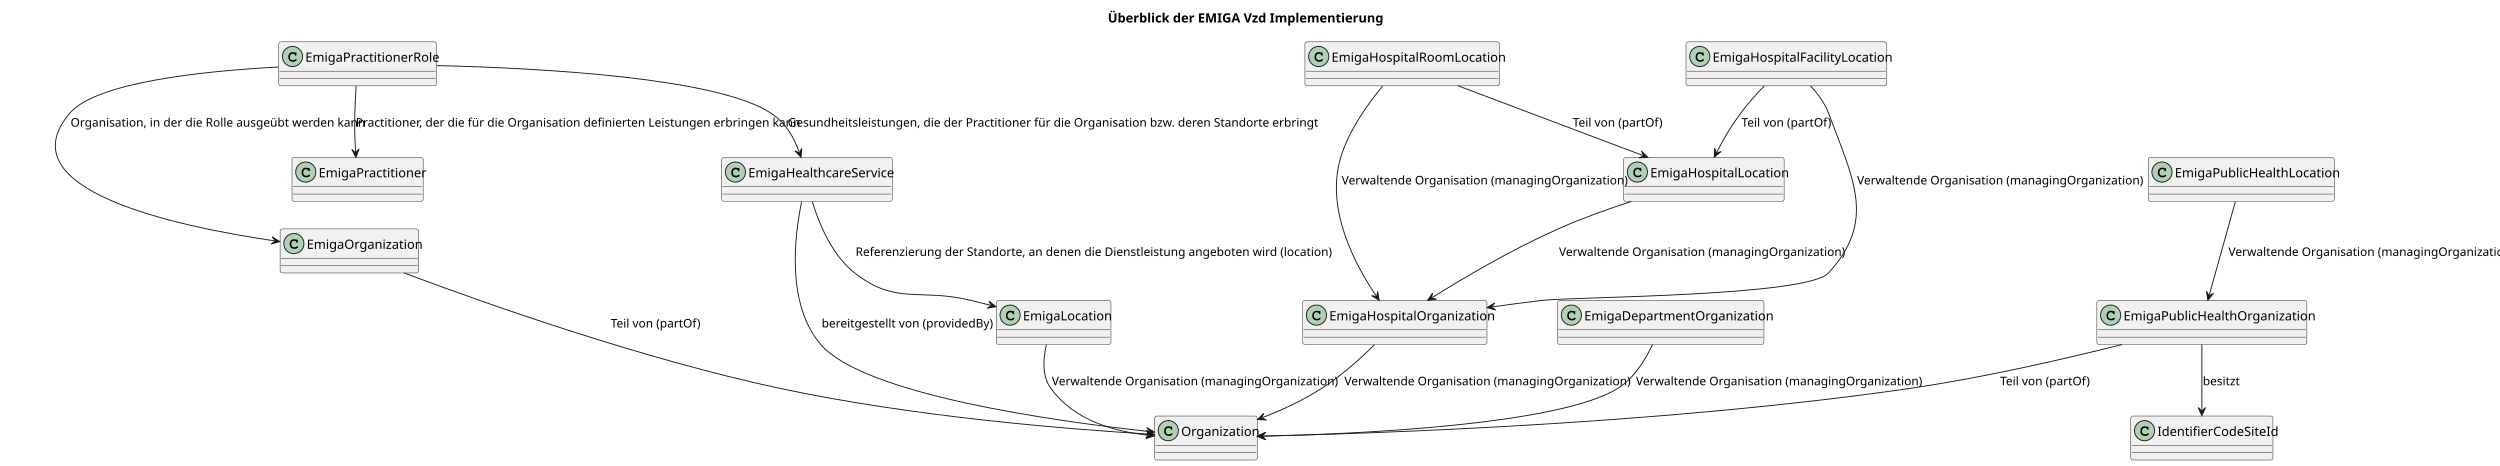
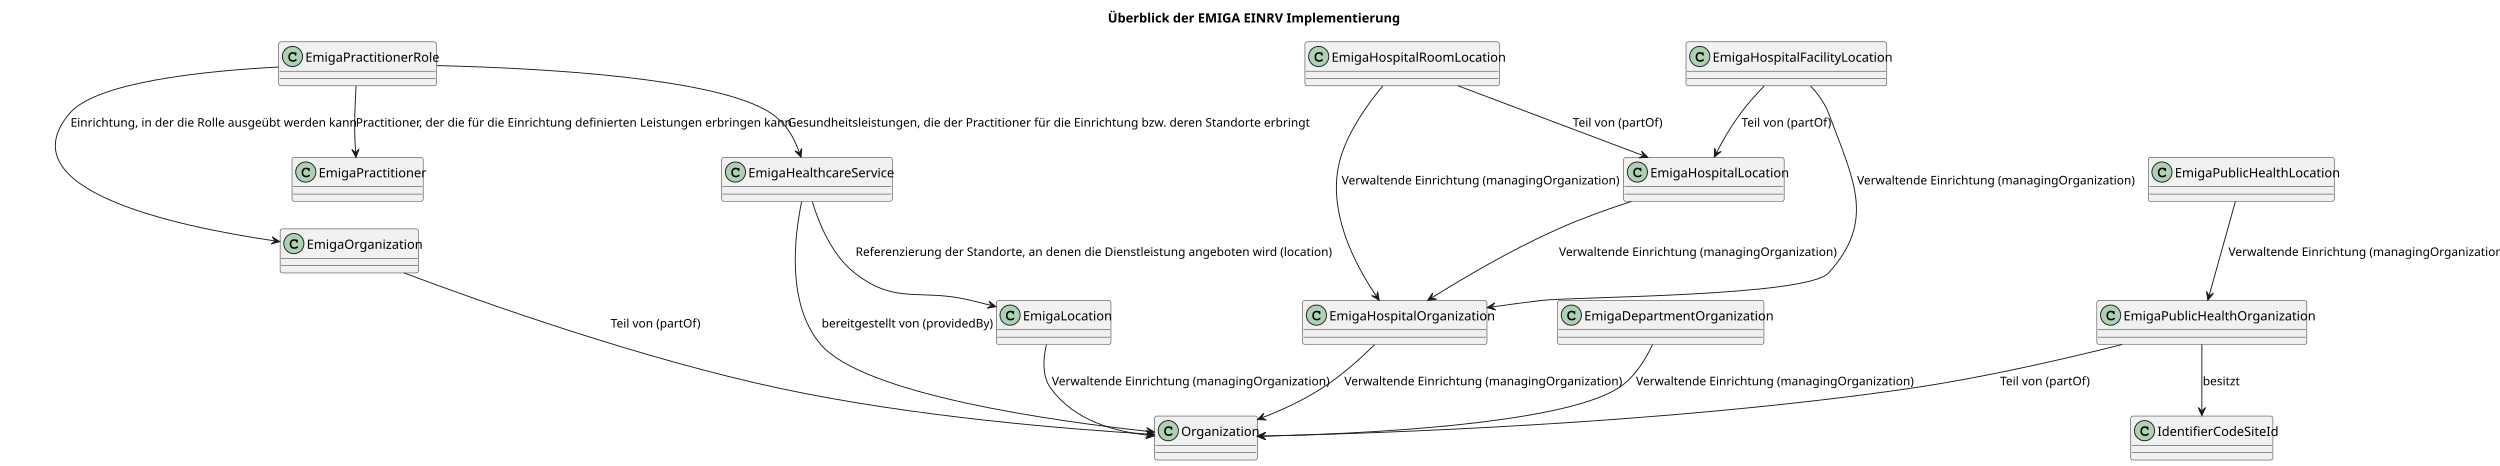
<svg xmlns="http://www.w3.org/2000/svg" contentStyleType="text/css" height="508px" preserveAspectRatio="none" style="width:2726px;height:508px;background:#FFFFFF;" version="1.1" viewBox="0 0 2726 508" width="2726px" zoomAndPan="magnify">
  <defs />
  <g>
-     <text fill="#000000" font-family="sans-serif" font-size="14" font-weight="bold" lengthAdjust="spacing" textLength="297" x="1207.955" y="24.533">Überblick der EMIGA Vzd Implementierung</text>
+     <text fill="#000000" font-family="sans-serif" font-size="14" font-weight="bold" lengthAdjust="spacing" textLength="297" x="1207.955" y="24.533">Überblick der EMIGA EINRV Implementierung</text>
    <g id="elem_EmigaDepartmentOrganization">
      <rect codeLine="3" fill="#F1F1F1" height="48" id="EmigaDepartmentOrganization" rx="2.5" ry="2.5" style="stroke:#181818;stroke-width:0.5;" width="225" x="1698.41" y="327.609" />
      <ellipse cx="1713.41" cy="343.609" fill="#ADD1B2" rx="11" ry="11" style="stroke:#181818;stroke-width:1.0;" />
      <path d="M1716.176,339.484 Q1716.332,339.266 1716.519,339.156 Q1716.707,339.047 1716.926,339.047 Q1717.301,339.047 1717.535,339.312 Q1717.769,339.562 1717.769,340.172 L1717.769,341.625 Q1717.769,342.234 1717.535,342.5 Q1717.301,342.766 1716.926,342.766 Q1716.582,342.766 1716.379,342.562 Q1716.176,342.375 1716.066,341.859 Q1716.019,341.5 1715.832,341.312 Q1715.504,340.938 1714.894,340.719 Q1714.285,340.5 1713.66,340.5 Q1712.894,340.5 1712.254,340.828 Q1711.629,341.156 1711.129,341.906 Q1710.644,342.656 1710.644,343.688 L1710.644,344.781 Q1710.644,346.016 1711.535,346.844 Q1712.426,347.656 1714.019,347.656 Q1714.957,347.656 1715.613,347.406 Q1716.004,347.25 1716.426,346.812 Q1716.691,346.547 1716.832,346.469 Q1716.988,346.391 1717.191,346.391 Q1717.519,346.391 1717.769,346.656 Q1718.035,346.906 1718.035,347.25 Q1718.035,347.594 1717.691,348 Q1717.191,348.578 1716.394,348.906 Q1715.316,349.359 1714.019,349.359 Q1712.504,349.359 1711.301,348.734 Q1710.316,348.234 1709.629,347.172 Q1708.941,346.094 1708.941,344.812 L1708.941,343.656 Q1708.941,342.328 1709.551,341.188 Q1710.176,340.031 1711.269,339.422 Q1712.363,338.797 1713.598,338.797 Q1714.332,338.797 1714.973,338.969 Q1715.629,339.125 1716.176,339.484 Z " fill="#000000" />
      <text fill="#000000" font-family="sans-serif" font-size="14" lengthAdjust="spacing" textLength="193" x="1727.41" y="349.338">EmigaDepartmentOrganization</text>
      <line style="stroke:#181818;stroke-width:0.5;" x1="1699.41" x2="1922.41" y1="359.609" y2="359.609" />
      <line style="stroke:#181818;stroke-width:0.5;" x1="1699.41" x2="1922.41" y1="367.609" y2="367.609" />
    </g>
    <g id="elem_EmigaHealthcareService">
      <rect codeLine="4" fill="#F1F1F1" height="48" id="EmigaHealthcareService" rx="2.5" ry="2.5" style="stroke:#181818;stroke-width:0.5;" width="186" x="786.91" y="171.609" />
      <ellipse cx="801.91" cy="187.609" fill="#ADD1B2" rx="11" ry="11" style="stroke:#181818;stroke-width:1.0;" />
      <path d="M804.676,183.484 Q804.832,183.266 805.019,183.156 Q805.207,183.047 805.426,183.047 Q805.801,183.047 806.035,183.312 Q806.269,183.562 806.269,184.172 L806.269,185.625 Q806.269,186.234 806.035,186.5 Q805.801,186.766 805.426,186.766 Q805.082,186.766 804.879,186.562 Q804.676,186.375 804.566,185.859 Q804.519,185.5 804.332,185.312 Q804.004,184.938 803.394,184.719 Q802.785,184.5 802.16,184.5 Q801.394,184.5 800.754,184.828 Q800.129,185.156 799.629,185.906 Q799.144,186.656 799.144,187.688 L799.144,188.781 Q799.144,190.016 800.035,190.844 Q800.926,191.656 802.519,191.656 Q803.457,191.656 804.113,191.406 Q804.504,191.25 804.926,190.812 Q805.191,190.547 805.332,190.469 Q805.488,190.391 805.691,190.391 Q806.019,190.391 806.269,190.656 Q806.535,190.906 806.535,191.25 Q806.535,191.594 806.191,192 Q805.691,192.578 804.894,192.906 Q803.816,193.359 802.519,193.359 Q801.004,193.359 799.801,192.734 Q798.816,192.234 798.129,191.172 Q797.441,190.094 797.441,188.812 L797.441,187.656 Q797.441,186.328 798.051,185.188 Q798.676,184.031 799.769,183.422 Q800.863,182.797 802.097,182.797 Q802.832,182.797 803.472,182.969 Q804.129,183.125 804.676,183.484 Z " fill="#000000" />
      <text fill="#000000" font-family="sans-serif" font-size="14" lengthAdjust="spacing" textLength="154" x="815.91" y="193.338">EmigaHealthcareService</text>
      <line style="stroke:#181818;stroke-width:0.5;" x1="787.91" x2="971.91" y1="203.609" y2="203.609" />
      <line style="stroke:#181818;stroke-width:0.5;" x1="787.91" x2="971.91" y1="211.609" y2="211.609" />
    </g>
    <g id="elem_EmigaHospitalFacilityLocation">
      <rect codeLine="5" fill="#F1F1F1" height="48" id="EmigaHospitalFacilityLocation" rx="2.5" ry="2.5" style="stroke:#181818;stroke-width:0.5;" width="219" x="1838.41" y="45.609" />
      <ellipse cx="1853.41" cy="61.609" fill="#ADD1B2" rx="11" ry="11" style="stroke:#181818;stroke-width:1.0;" />
      <path d="M1856.176,57.484 Q1856.332,57.266 1856.519,57.156 Q1856.707,57.047 1856.926,57.047 Q1857.301,57.047 1857.535,57.312 Q1857.769,57.562 1857.769,58.172 L1857.769,59.625 Q1857.769,60.234 1857.535,60.5 Q1857.301,60.766 1856.926,60.766 Q1856.582,60.766 1856.379,60.562 Q1856.176,60.375 1856.066,59.859 Q1856.019,59.5 1855.832,59.312 Q1855.504,58.938 1854.894,58.719 Q1854.285,58.5 1853.66,58.5 Q1852.894,58.5 1852.254,58.828 Q1851.629,59.156 1851.129,59.906 Q1850.644,60.656 1850.644,61.688 L1850.644,62.781 Q1850.644,64.016 1851.535,64.844 Q1852.426,65.656 1854.019,65.656 Q1854.957,65.656 1855.613,65.406 Q1856.004,65.25 1856.426,64.812 Q1856.691,64.547 1856.832,64.469 Q1856.988,64.391 1857.191,64.391 Q1857.519,64.391 1857.769,64.656 Q1858.035,64.906 1858.035,65.25 Q1858.035,65.594 1857.691,66 Q1857.191,66.578 1856.394,66.906 Q1855.316,67.359 1854.019,67.359 Q1852.504,67.359 1851.301,66.734 Q1850.316,66.234 1849.629,65.172 Q1848.941,64.094 1848.941,62.812 L1848.941,61.656 Q1848.941,60.328 1849.551,59.188 Q1850.176,58.031 1851.269,57.422 Q1852.363,56.797 1853.598,56.797 Q1854.332,56.797 1854.973,56.969 Q1855.629,57.125 1856.176,57.484 Z " fill="#000000" />
      <text fill="#000000" font-family="sans-serif" font-size="14" lengthAdjust="spacing" textLength="187" x="1867.41" y="67.338">EmigaHospitalFacilityLocation</text>
      <line style="stroke:#181818;stroke-width:0.5;" x1="1839.41" x2="2056.41" y1="77.609" y2="77.609" />
      <line style="stroke:#181818;stroke-width:0.5;" x1="1839.41" x2="2056.41" y1="85.609" y2="85.609" />
    </g>
    <g id="elem_EmigaHospitalLocation">
      <rect codeLine="6" fill="#F1F1F1" height="48" id="EmigaHospitalLocation" rx="2.5" ry="2.5" style="stroke:#181818;stroke-width:0.5;" width="175" x="1770.41" y="171.609" />
      <ellipse cx="1785.41" cy="187.609" fill="#ADD1B2" rx="11" ry="11" style="stroke:#181818;stroke-width:1.0;" />
      <path d="M1788.176,183.484 Q1788.332,183.266 1788.519,183.156 Q1788.707,183.047 1788.926,183.047 Q1789.301,183.047 1789.535,183.312 Q1789.769,183.562 1789.769,184.172 L1789.769,185.625 Q1789.769,186.234 1789.535,186.5 Q1789.301,186.766 1788.926,186.766 Q1788.582,186.766 1788.379,186.562 Q1788.176,186.375 1788.066,185.859 Q1788.019,185.5 1787.832,185.312 Q1787.504,184.938 1786.894,184.719 Q1786.285,184.5 1785.66,184.5 Q1784.894,184.5 1784.254,184.828 Q1783.629,185.156 1783.129,185.906 Q1782.644,186.656 1782.644,187.688 L1782.644,188.781 Q1782.644,190.016 1783.535,190.844 Q1784.426,191.656 1786.019,191.656 Q1786.957,191.656 1787.613,191.406 Q1788.004,191.25 1788.426,190.812 Q1788.691,190.547 1788.832,190.469 Q1788.988,190.391 1789.191,190.391 Q1789.519,190.391 1789.769,190.656 Q1790.035,190.906 1790.035,191.25 Q1790.035,191.594 1789.691,192 Q1789.191,192.578 1788.394,192.906 Q1787.316,193.359 1786.019,193.359 Q1784.504,193.359 1783.301,192.734 Q1782.316,192.234 1781.629,191.172 Q1780.941,190.094 1780.941,188.812 L1780.941,187.656 Q1780.941,186.328 1781.551,185.188 Q1782.176,184.031 1783.269,183.422 Q1784.363,182.797 1785.598,182.797 Q1786.332,182.797 1786.973,182.969 Q1787.629,183.125 1788.176,183.484 Z " fill="#000000" />
      <text fill="#000000" font-family="sans-serif" font-size="14" lengthAdjust="spacing" textLength="143" x="1799.41" y="193.338">EmigaHospitalLocation</text>
      <line style="stroke:#181818;stroke-width:0.5;" x1="1771.41" x2="1944.41" y1="203.609" y2="203.609" />
      <line style="stroke:#181818;stroke-width:0.5;" x1="1771.41" x2="1944.41" y1="211.609" y2="211.609" />
    </g>
    <g id="elem_EmigaHospitalOrganization">
      <rect codeLine="7" fill="#F1F1F1" height="48" id="EmigaHospitalOrganization" rx="2.5" ry="2.5" style="stroke:#181818;stroke-width:0.5;" width="201" x="1420.41" y="327.609" />
      <ellipse cx="1435.41" cy="343.609" fill="#ADD1B2" rx="11" ry="11" style="stroke:#181818;stroke-width:1.0;" />
      <path d="M1438.176,339.484 Q1438.332,339.266 1438.519,339.156 Q1438.707,339.047 1438.926,339.047 Q1439.301,339.047 1439.535,339.312 Q1439.769,339.562 1439.769,340.172 L1439.769,341.625 Q1439.769,342.234 1439.535,342.5 Q1439.301,342.766 1438.926,342.766 Q1438.582,342.766 1438.379,342.562 Q1438.176,342.375 1438.066,341.859 Q1438.019,341.5 1437.832,341.312 Q1437.504,340.938 1436.894,340.719 Q1436.285,340.5 1435.66,340.5 Q1434.894,340.5 1434.254,340.828 Q1433.629,341.156 1433.129,341.906 Q1432.644,342.656 1432.644,343.688 L1432.644,344.781 Q1432.644,346.016 1433.535,346.844 Q1434.426,347.656 1436.019,347.656 Q1436.957,347.656 1437.613,347.406 Q1438.004,347.25 1438.426,346.812 Q1438.691,346.547 1438.832,346.469 Q1438.988,346.391 1439.191,346.391 Q1439.519,346.391 1439.769,346.656 Q1440.035,346.906 1440.035,347.25 Q1440.035,347.594 1439.691,348 Q1439.191,348.578 1438.394,348.906 Q1437.316,349.359 1436.019,349.359 Q1434.504,349.359 1433.301,348.734 Q1432.316,348.234 1431.629,347.172 Q1430.941,346.094 1430.941,344.812 L1430.941,343.656 Q1430.941,342.328 1431.551,341.188 Q1432.176,340.031 1433.269,339.422 Q1434.363,338.797 1435.598,338.797 Q1436.332,338.797 1436.973,338.969 Q1437.629,339.125 1438.176,339.484 Z " fill="#000000" />
      <text fill="#000000" font-family="sans-serif" font-size="14" lengthAdjust="spacing" textLength="169" x="1449.41" y="349.338">EmigaHospitalOrganization</text>
      <line style="stroke:#181818;stroke-width:0.5;" x1="1421.41" x2="1620.41" y1="359.609" y2="359.609" />
      <line style="stroke:#181818;stroke-width:0.5;" x1="1421.41" x2="1620.41" y1="367.609" y2="367.609" />
    </g>
    <g id="elem_EmigaHospitalRoomLocation">
      <rect codeLine="8" fill="#F1F1F1" height="48" id="EmigaHospitalRoomLocation" rx="2.5" ry="2.5" style="stroke:#181818;stroke-width:0.5;" width="212" x="1422.91" y="45.609" />
      <ellipse cx="1437.91" cy="61.609" fill="#ADD1B2" rx="11" ry="11" style="stroke:#181818;stroke-width:1.0;" />
      <path d="M1440.676,57.484 Q1440.832,57.266 1441.019,57.156 Q1441.207,57.047 1441.426,57.047 Q1441.801,57.047 1442.035,57.312 Q1442.269,57.562 1442.269,58.172 L1442.269,59.625 Q1442.269,60.234 1442.035,60.5 Q1441.801,60.766 1441.426,60.766 Q1441.082,60.766 1440.879,60.562 Q1440.676,60.375 1440.566,59.859 Q1440.519,59.5 1440.332,59.312 Q1440.004,58.938 1439.394,58.719 Q1438.785,58.5 1438.16,58.5 Q1437.394,58.5 1436.754,58.828 Q1436.129,59.156 1435.629,59.906 Q1435.144,60.656 1435.144,61.688 L1435.144,62.781 Q1435.144,64.016 1436.035,64.844 Q1436.926,65.656 1438.519,65.656 Q1439.457,65.656 1440.113,65.406 Q1440.504,65.25 1440.926,64.812 Q1441.191,64.547 1441.332,64.469 Q1441.488,64.391 1441.691,64.391 Q1442.019,64.391 1442.269,64.656 Q1442.535,64.906 1442.535,65.25 Q1442.535,65.594 1442.191,66 Q1441.691,66.578 1440.894,66.906 Q1439.816,67.359 1438.519,67.359 Q1437.004,67.359 1435.801,66.734 Q1434.816,66.234 1434.129,65.172 Q1433.441,64.094 1433.441,62.812 L1433.441,61.656 Q1433.441,60.328 1434.051,59.188 Q1434.676,58.031 1435.769,57.422 Q1436.863,56.797 1438.098,56.797 Q1438.832,56.797 1439.473,56.969 Q1440.129,57.125 1440.676,57.484 Z " fill="#000000" />
      <text fill="#000000" font-family="sans-serif" font-size="14" lengthAdjust="spacing" textLength="180" x="1451.91" y="67.338">EmigaHospitalRoomLocation</text>
      <line style="stroke:#181818;stroke-width:0.5;" x1="1423.91" x2="1633.91" y1="77.609" y2="77.609" />
      <line style="stroke:#181818;stroke-width:0.5;" x1="1423.91" x2="1633.91" y1="85.609" y2="85.609" />
    </g>
    <g id="elem_EmigaLocation">
      <rect codeLine="9" fill="#F1F1F1" height="48" id="EmigaLocation" rx="2.5" ry="2.5" style="stroke:#181818;stroke-width:0.5;" width="125" x="1086.41" y="327.609" />
      <ellipse cx="1101.41" cy="343.609" fill="#ADD1B2" rx="11" ry="11" style="stroke:#181818;stroke-width:1.0;" />
      <path d="M1104.176,339.484 Q1104.332,339.266 1104.519,339.156 Q1104.707,339.047 1104.926,339.047 Q1105.301,339.047 1105.535,339.312 Q1105.769,339.562 1105.769,340.172 L1105.769,341.625 Q1105.769,342.234 1105.535,342.5 Q1105.301,342.766 1104.926,342.766 Q1104.582,342.766 1104.379,342.562 Q1104.176,342.375 1104.066,341.859 Q1104.019,341.5 1103.832,341.312 Q1103.504,340.938 1102.894,340.719 Q1102.285,340.5 1101.66,340.5 Q1100.894,340.5 1100.254,340.828 Q1099.629,341.156 1099.129,341.906 Q1098.644,342.656 1098.644,343.688 L1098.644,344.781 Q1098.644,346.016 1099.535,346.844 Q1100.426,347.656 1102.019,347.656 Q1102.957,347.656 1103.613,347.406 Q1104.004,347.25 1104.426,346.812 Q1104.691,346.547 1104.832,346.469 Q1104.988,346.391 1105.191,346.391 Q1105.519,346.391 1105.769,346.656 Q1106.035,346.906 1106.035,347.25 Q1106.035,347.594 1105.691,348 Q1105.191,348.578 1104.394,348.906 Q1103.316,349.359 1102.019,349.359 Q1100.504,349.359 1099.301,348.734 Q1098.316,348.234 1097.629,347.172 Q1096.941,346.094 1096.941,344.812 L1096.941,343.656 Q1096.941,342.328 1097.551,341.188 Q1098.176,340.031 1099.269,339.422 Q1100.363,338.797 1101.598,338.797 Q1102.332,338.797 1102.973,338.969 Q1103.629,339.125 1104.176,339.484 Z " fill="#000000" />
      <text fill="#000000" font-family="sans-serif" font-size="14" lengthAdjust="spacing" textLength="93" x="1115.41" y="349.338">EmigaLocation</text>
      <line style="stroke:#181818;stroke-width:0.5;" x1="1087.41" x2="1210.41" y1="359.609" y2="359.609" />
      <line style="stroke:#181818;stroke-width:0.5;" x1="1087.41" x2="1210.41" y1="367.609" y2="367.609" />
    </g>
    <g id="elem_EmigaOrganization">
      <rect codeLine="10" fill="#F1F1F1" height="48" id="EmigaOrganization" rx="2.5" ry="2.5" style="stroke:#181818;stroke-width:0.5;" width="151" x="305.41" y="249.609" />
      <ellipse cx="320.41" cy="265.609" fill="#ADD1B2" rx="11" ry="11" style="stroke:#181818;stroke-width:1.0;" />
      <path d="M323.176,261.484 Q323.332,261.266 323.519,261.156 Q323.707,261.047 323.926,261.047 Q324.301,261.047 324.535,261.312 Q324.769,261.562 324.769,262.172 L324.769,263.625 Q324.769,264.234 324.535,264.5 Q324.301,264.766 323.926,264.766 Q323.582,264.766 323.379,264.562 Q323.176,264.375 323.066,263.859 Q323.019,263.5 322.832,263.312 Q322.504,262.938 321.894,262.719 Q321.285,262.5 320.66,262.5 Q319.894,262.5 319.254,262.828 Q318.629,263.156 318.129,263.906 Q317.644,264.656 317.644,265.688 L317.644,266.781 Q317.644,268.016 318.535,268.844 Q319.426,269.656 321.019,269.656 Q321.957,269.656 322.613,269.406 Q323.004,269.25 323.426,268.812 Q323.691,268.547 323.832,268.469 Q323.988,268.391 324.191,268.391 Q324.519,268.391 324.769,268.656 Q325.035,268.906 325.035,269.25 Q325.035,269.594 324.691,270 Q324.191,270.578 323.394,270.906 Q322.316,271.359 321.019,271.359 Q319.504,271.359 318.301,270.734 Q317.316,270.234 316.629,269.172 Q315.941,268.094 315.941,266.812 L315.941,265.656 Q315.941,264.328 316.551,263.188 Q317.176,262.031 318.269,261.422 Q319.363,260.797 320.598,260.797 Q321.332,260.797 321.973,260.969 Q322.629,261.125 323.176,261.484 Z " fill="#000000" />
      <text fill="#000000" font-family="sans-serif" font-size="14" lengthAdjust="spacing" textLength="119" x="334.41" y="271.338">EmigaOrganization</text>
      <line style="stroke:#181818;stroke-width:0.5;" x1="306.41" x2="455.41" y1="281.609" y2="281.609" />
      <line style="stroke:#181818;stroke-width:0.5;" x1="306.41" x2="455.41" y1="289.609" y2="289.609" />
    </g>
    <g id="elem_EmigaPractitioner">
      <rect codeLine="11" fill="#F1F1F1" height="48" id="EmigaPractitioner" rx="2.5" ry="2.5" style="stroke:#181818;stroke-width:0.5;" width="143" x="318.41" y="171.609" />
      <ellipse cx="333.41" cy="187.609" fill="#ADD1B2" rx="11" ry="11" style="stroke:#181818;stroke-width:1.0;" />
      <path d="M336.176,183.484 Q336.332,183.266 336.519,183.156 Q336.707,183.047 336.926,183.047 Q337.301,183.047 337.535,183.312 Q337.769,183.562 337.769,184.172 L337.769,185.625 Q337.769,186.234 337.535,186.5 Q337.301,186.766 336.926,186.766 Q336.582,186.766 336.379,186.562 Q336.176,186.375 336.066,185.859 Q336.019,185.5 335.832,185.312 Q335.504,184.938 334.894,184.719 Q334.285,184.5 333.66,184.5 Q332.894,184.5 332.254,184.828 Q331.629,185.156 331.129,185.906 Q330.644,186.656 330.644,187.688 L330.644,188.781 Q330.644,190.016 331.535,190.844 Q332.426,191.656 334.019,191.656 Q334.957,191.656 335.613,191.406 Q336.004,191.25 336.426,190.812 Q336.691,190.547 336.832,190.469 Q336.988,190.391 337.191,190.391 Q337.519,190.391 337.769,190.656 Q338.035,190.906 338.035,191.25 Q338.035,191.594 337.691,192 Q337.191,192.578 336.394,192.906 Q335.316,193.359 334.019,193.359 Q332.504,193.359 331.301,192.734 Q330.316,192.234 329.629,191.172 Q328.941,190.094 328.941,188.812 L328.941,187.656 Q328.941,186.328 329.551,185.188 Q330.176,184.031 331.269,183.422 Q332.363,182.797 333.598,182.797 Q334.332,182.797 334.973,182.969 Q335.629,183.125 336.176,183.484 Z " fill="#000000" />
      <text fill="#000000" font-family="sans-serif" font-size="14" lengthAdjust="spacing" textLength="111" x="347.41" y="193.338">EmigaPractitioner</text>
      <line style="stroke:#181818;stroke-width:0.5;" x1="319.41" x2="460.41" y1="203.609" y2="203.609" />
      <line style="stroke:#181818;stroke-width:0.5;" x1="319.41" x2="460.41" y1="211.609" y2="211.609" />
    </g>
    <g id="elem_EmigaPractitionerRole">
      <rect codeLine="12" fill="#F1F1F1" height="48" id="EmigaPractitionerRole" rx="2.5" ry="2.5" style="stroke:#181818;stroke-width:0.5;" width="172" x="303.91" y="45.609" />
      <ellipse cx="318.91" cy="61.609" fill="#ADD1B2" rx="11" ry="11" style="stroke:#181818;stroke-width:1.0;" />
      <path d="M321.676,57.484 Q321.832,57.266 322.019,57.156 Q322.207,57.047 322.426,57.047 Q322.801,57.047 323.035,57.312 Q323.269,57.562 323.269,58.172 L323.269,59.625 Q323.269,60.234 323.035,60.5 Q322.801,60.766 322.426,60.766 Q322.082,60.766 321.879,60.562 Q321.676,60.375 321.566,59.859 Q321.519,59.5 321.332,59.312 Q321.004,58.938 320.394,58.719 Q319.785,58.5 319.16,58.5 Q318.394,58.5 317.754,58.828 Q317.129,59.156 316.629,59.906 Q316.144,60.656 316.144,61.688 L316.144,62.781 Q316.144,64.016 317.035,64.844 Q317.926,65.656 319.519,65.656 Q320.457,65.656 321.113,65.406 Q321.504,65.25 321.926,64.812 Q322.191,64.547 322.332,64.469 Q322.488,64.391 322.691,64.391 Q323.019,64.391 323.269,64.656 Q323.535,64.906 323.535,65.25 Q323.535,65.594 323.191,66 Q322.691,66.578 321.894,66.906 Q320.816,67.359 319.519,67.359 Q318.004,67.359 316.801,66.734 Q315.816,66.234 315.129,65.172 Q314.441,64.094 314.441,62.812 L314.441,61.656 Q314.441,60.328 315.051,59.188 Q315.676,58.031 316.769,57.422 Q317.863,56.797 319.098,56.797 Q319.832,56.797 320.473,56.969 Q321.129,57.125 321.676,57.484 Z " fill="#000000" />
      <text fill="#000000" font-family="sans-serif" font-size="14" lengthAdjust="spacing" textLength="140" x="332.91" y="67.338">EmigaPractitionerRole</text>
      <line style="stroke:#181818;stroke-width:0.5;" x1="304.91" x2="474.91" y1="77.609" y2="77.609" />
      <line style="stroke:#181818;stroke-width:0.5;" x1="304.91" x2="474.91" y1="85.609" y2="85.609" />
    </g>
    <g id="elem_EmigaPublicHealthLocation">
      <rect codeLine="13" fill="#F1F1F1" height="48" id="EmigaPublicHealthLocation" rx="2.5" ry="2.5" style="stroke:#181818;stroke-width:0.5;" width="203" x="2342.41" y="171.609" />
      <ellipse cx="2357.41" cy="187.609" fill="#ADD1B2" rx="11" ry="11" style="stroke:#181818;stroke-width:1.0;" />
      <path d="M2360.176,183.484 Q2360.332,183.266 2360.519,183.156 Q2360.707,183.047 2360.926,183.047 Q2361.301,183.047 2361.535,183.312 Q2361.769,183.562 2361.769,184.172 L2361.769,185.625 Q2361.769,186.234 2361.535,186.5 Q2361.301,186.766 2360.926,186.766 Q2360.582,186.766 2360.379,186.562 Q2360.176,186.375 2360.066,185.859 Q2360.019,185.5 2359.832,185.312 Q2359.504,184.938 2358.894,184.719 Q2358.285,184.5 2357.66,184.5 Q2356.894,184.5 2356.254,184.828 Q2355.629,185.156 2355.129,185.906 Q2354.644,186.656 2354.644,187.688 L2354.644,188.781 Q2354.644,190.016 2355.535,190.844 Q2356.426,191.656 2358.019,191.656 Q2358.957,191.656 2359.613,191.406 Q2360.004,191.25 2360.426,190.812 Q2360.691,190.547 2360.832,190.469 Q2360.988,190.391 2361.191,190.391 Q2361.519,190.391 2361.769,190.656 Q2362.035,190.906 2362.035,191.25 Q2362.035,191.594 2361.691,192 Q2361.191,192.578 2360.394,192.906 Q2359.316,193.359 2358.019,193.359 Q2356.504,193.359 2355.301,192.734 Q2354.316,192.234 2353.629,191.172 Q2352.941,190.094 2352.941,188.812 L2352.941,187.656 Q2352.941,186.328 2353.551,185.188 Q2354.176,184.031 2355.269,183.422 Q2356.363,182.797 2357.597,182.797 Q2358.332,182.797 2358.972,182.969 Q2359.629,183.125 2360.176,183.484 Z " fill="#000000" />
      <text fill="#000000" font-family="sans-serif" font-size="14" lengthAdjust="spacing" textLength="171" x="2371.41" y="193.338">EmigaPublicHealthLocation</text>
      <line style="stroke:#181818;stroke-width:0.5;" x1="2343.41" x2="2544.41" y1="203.609" y2="203.609" />
      <line style="stroke:#181818;stroke-width:0.5;" x1="2343.41" x2="2544.41" y1="211.609" y2="211.609" />
    </g>
    <g id="elem_EmigaPublicHealthOrganization">
      <rect codeLine="14" fill="#F1F1F1" height="48" id="EmigaPublicHealthOrganization" rx="2.5" ry="2.5" style="stroke:#181818;stroke-width:0.5;" width="229" x="2286.41" y="327.609" />
      <ellipse cx="2301.41" cy="343.609" fill="#ADD1B2" rx="11" ry="11" style="stroke:#181818;stroke-width:1.0;" />
      <path d="M2304.176,339.484 Q2304.332,339.266 2304.519,339.156 Q2304.707,339.047 2304.926,339.047 Q2305.301,339.047 2305.535,339.312 Q2305.769,339.562 2305.769,340.172 L2305.769,341.625 Q2305.769,342.234 2305.535,342.5 Q2305.301,342.766 2304.926,342.766 Q2304.582,342.766 2304.379,342.562 Q2304.176,342.375 2304.066,341.859 Q2304.019,341.5 2303.832,341.312 Q2303.504,340.938 2302.894,340.719 Q2302.285,340.5 2301.66,340.5 Q2300.894,340.5 2300.254,340.828 Q2299.629,341.156 2299.129,341.906 Q2298.644,342.656 2298.644,343.688 L2298.644,344.781 Q2298.644,346.016 2299.535,346.844 Q2300.426,347.656 2302.019,347.656 Q2302.957,347.656 2303.613,347.406 Q2304.004,347.25 2304.426,346.812 Q2304.691,346.547 2304.832,346.469 Q2304.988,346.391 2305.191,346.391 Q2305.519,346.391 2305.769,346.656 Q2306.035,346.906 2306.035,347.25 Q2306.035,347.594 2305.691,348 Q2305.191,348.578 2304.394,348.906 Q2303.316,349.359 2302.019,349.359 Q2300.504,349.359 2299.301,348.734 Q2298.316,348.234 2297.629,347.172 Q2296.941,346.094 2296.941,344.812 L2296.941,343.656 Q2296.941,342.328 2297.551,341.188 Q2298.176,340.031 2299.269,339.422 Q2300.363,338.797 2301.597,338.797 Q2302.332,338.797 2302.972,338.969 Q2303.629,339.125 2304.176,339.484 Z " fill="#000000" />
      <text fill="#000000" font-family="sans-serif" font-size="14" lengthAdjust="spacing" textLength="197" x="2315.41" y="349.338">EmigaPublicHealthOrganization</text>
      <line style="stroke:#181818;stroke-width:0.5;" x1="2287.41" x2="2514.41" y1="359.609" y2="359.609" />
      <line style="stroke:#181818;stroke-width:0.5;" x1="2287.41" x2="2514.41" y1="367.609" y2="367.609" />
    </g>
    <g id="elem_IdentifierCodeSiteId">
      <rect codeLine="15" fill="#F1F1F1" height="48" id="IdentifierCodeSiteId" rx="2.5" ry="2.5" style="stroke:#181818;stroke-width:0.5;" width="155" x="2323.41" y="453.609" />
      <ellipse cx="2338.41" cy="469.609" fill="#ADD1B2" rx="11" ry="11" style="stroke:#181818;stroke-width:1.0;" />
      <path d="M2341.176,465.484 Q2341.332,465.266 2341.519,465.156 Q2341.707,465.047 2341.926,465.047 Q2342.301,465.047 2342.535,465.312 Q2342.769,465.562 2342.769,466.172 L2342.769,467.625 Q2342.769,468.234 2342.535,468.5 Q2342.301,468.766 2341.926,468.766 Q2341.582,468.766 2341.379,468.562 Q2341.176,468.375 2341.066,467.859 Q2341.019,467.5 2340.832,467.312 Q2340.504,466.938 2339.894,466.719 Q2339.285,466.5 2338.66,466.5 Q2337.894,466.5 2337.254,466.828 Q2336.629,467.156 2336.129,467.906 Q2335.644,468.656 2335.644,469.688 L2335.644,470.781 Q2335.644,472.016 2336.535,472.844 Q2337.426,473.656 2339.019,473.656 Q2339.957,473.656 2340.613,473.406 Q2341.004,473.25 2341.426,472.812 Q2341.691,472.547 2341.832,472.469 Q2341.988,472.391 2342.191,472.391 Q2342.519,472.391 2342.769,472.656 Q2343.035,472.906 2343.035,473.25 Q2343.035,473.594 2342.691,474 Q2342.191,474.578 2341.394,474.906 Q2340.316,475.359 2339.019,475.359 Q2337.504,475.359 2336.301,474.734 Q2335.316,474.234 2334.629,473.172 Q2333.941,472.094 2333.941,470.812 L2333.941,469.656 Q2333.941,468.328 2334.551,467.188 Q2335.176,466.031 2336.269,465.422 Q2337.363,464.797 2338.597,464.797 Q2339.332,464.797 2339.972,464.969 Q2340.629,465.125 2341.176,465.484 Z " fill="#000000" />
      <text fill="#000000" font-family="sans-serif" font-size="14" lengthAdjust="spacing" textLength="123" x="2352.41" y="475.338">IdentifierCodeSiteId</text>
      <line style="stroke:#181818;stroke-width:0.5;" x1="2324.41" x2="2477.41" y1="485.609" y2="485.609" />
      <line style="stroke:#181818;stroke-width:0.5;" x1="2324.41" x2="2477.41" y1="493.609" y2="493.609" />
    </g>
    <g id="elem_Organization">
      <rect fill="#F1F1F1" height="48" id="Organization" rx="2.5" ry="2.5" style="stroke:#181818;stroke-width:0.5;" width="112" x="1258.91" y="453.609" />
      <ellipse cx="1273.91" cy="469.609" fill="#ADD1B2" rx="11" ry="11" style="stroke:#181818;stroke-width:1.0;" />
      <path d="M1276.676,465.484 Q1276.832,465.266 1277.019,465.156 Q1277.207,465.047 1277.426,465.047 Q1277.801,465.047 1278.035,465.312 Q1278.269,465.562 1278.269,466.172 L1278.269,467.625 Q1278.269,468.234 1278.035,468.5 Q1277.801,468.766 1277.426,468.766 Q1277.082,468.766 1276.879,468.562 Q1276.676,468.375 1276.566,467.859 Q1276.519,467.5 1276.332,467.312 Q1276.004,466.938 1275.394,466.719 Q1274.785,466.5 1274.16,466.5 Q1273.394,466.5 1272.754,466.828 Q1272.129,467.156 1271.629,467.906 Q1271.144,468.656 1271.144,469.688 L1271.144,470.781 Q1271.144,472.016 1272.035,472.844 Q1272.926,473.656 1274.519,473.656 Q1275.457,473.656 1276.113,473.406 Q1276.504,473.25 1276.926,472.812 Q1277.191,472.547 1277.332,472.469 Q1277.488,472.391 1277.691,472.391 Q1278.019,472.391 1278.269,472.656 Q1278.535,472.906 1278.535,473.25 Q1278.535,473.594 1278.191,474 Q1277.691,474.578 1276.894,474.906 Q1275.816,475.359 1274.519,475.359 Q1273.004,475.359 1271.801,474.734 Q1270.816,474.234 1270.129,473.172 Q1269.441,472.094 1269.441,470.812 L1269.441,469.656 Q1269.441,468.328 1270.051,467.188 Q1270.676,466.031 1271.769,465.422 Q1272.863,464.797 1274.098,464.797 Q1274.832,464.797 1275.473,464.969 Q1276.129,465.125 1276.676,465.484 Z " fill="#000000" />
      <text fill="#000000" font-family="sans-serif" font-size="14" lengthAdjust="spacing" textLength="80" x="1287.91" y="475.338">Organization</text>
      <line style="stroke:#181818;stroke-width:0.5;" x1="1259.91" x2="1369.91" y1="485.609" y2="485.609" />
      <line style="stroke:#181818;stroke-width:0.5;" x1="1259.91" x2="1369.91" y1="493.609" y2="493.609" />
    </g>
    <g id="link_EmigaPublicHealthOrganization_Organization">
      <path codeLine="17" d="M2313.89,375.689 C2250.13,391.689 2161.22,412.109 2081.91,423.609 C1817.72,461.919 1504.188,472.583 1377.028,475.473 " fill="none" id="EmigaPublicHealthOrganization-to-Organization" style="stroke:#181818;stroke-width:1.0;" />
      <polygon fill="#181818" points="1371.03,475.609,1380.119,479.404,1376.029,475.496,1379.937,471.406,1371.03,475.609" style="stroke:#181818;stroke-width:1.0;" />
      <text fill="#000000" font-family="sans-serif" font-size="13" lengthAdjust="spacing" textLength="90" x="2180.91" y="420.104">Teil von (partOf)</text>
    </g>
    <g id="link_EmigaPublicHealthLocation_EmigaPublicHealthOrganization">
      <path codeLine="18" d="M2437.47,219.669 C2429.37,248.699 2417.134,292.51 2409.004,321.62 " fill="none" id="EmigaPublicHealthLocation-to-EmigaPublicHealthOrganization" style="stroke:#181818;stroke-width:1.0;" />
      <polygon fill="#181818" points="2407.39,327.399,2413.664,319.807,2408.735,322.584,2405.958,317.655,2407.39,327.399" style="stroke:#181818;stroke-width:1.0;" />
-       <text fill="#000000" font-family="sans-serif" font-size="13" lengthAdjust="spacing" textLength="289" x="2429.91" y="279.104">Verwaltende Organisation (managingOrganization)</text>
+       <text fill="#000000" font-family="sans-serif" font-size="13" lengthAdjust="spacing" textLength="289" x="2429.91" y="279.104">Verwaltende Einrichtung (managingOrganization)</text>
    </g>
    <g id="link_EmigaPublicHealthOrganization_IdentifierCodeSiteId">
      <path codeLine="19" d="M2400.91,375.639 C2400.91,397.779 2400.91,425.049 2400.91,447.279 " fill="none" id="EmigaPublicHealthOrganization-to-IdentifierCodeSiteId" style="stroke:#181818;stroke-width:1.0;" />
      <polygon fill="#181818" points="2400.91,453.279,2404.91,444.279,2400.91,448.279,2396.91,444.279,2400.91,453.279" style="stroke:#181818;stroke-width:1.0;" />
      <text fill="#000000" font-family="sans-serif" font-size="13" lengthAdjust="spacing" textLength="39" x="2401.91" y="420.104">besitzt</text>
    </g>
    <g id="link_EmigaPractitionerRole_EmigaOrganization">
      <path codeLine="21" d="M303.76,73.069 C221.07,77.459 104.6,89.679 75.91,123.609 C6,206.309 187.644,246.175 299.104,262.595 " fill="none" id="EmigaPractitionerRole-to-EmigaOrganization" style="stroke:#181818;stroke-width:1.0;" />
      <polygon fill="#181818" points="305.04,263.469,296.719,258.2,300.093,262.741,295.553,266.115,305.04,263.469" style="stroke:#181818;stroke-width:1.0;" />
-       <text fill="#000000" font-family="sans-serif" font-size="13" lengthAdjust="spacing" textLength="301" x="76.91" y="138.105">Organisation, in der die Rolle ausgeübt werden kann</text>
+       <text fill="#000000" font-family="sans-serif" font-size="13" lengthAdjust="spacing" textLength="301" x="76.91" y="138.105">Einrichtung, in der die Rolle ausgeübt werden kann</text>
    </g>
    <g id="link_EmigaPractitionerRole_EmigaPractitioner">
      <path codeLine="22" d="M388.31,93.819 C387.75,103.079 387.19,113.839 386.91,123.609 C386.46,139.639 386.861,151.711 387.741,165.601 " fill="none" id="EmigaPractitionerRole-to-EmigaPractitioner" style="stroke:#181818;stroke-width:1.0;" />
      <polygon fill="#181818" points="388.12,171.589,391.543,162.355,387.804,166.599,383.559,162.86,388.12,171.589" style="stroke:#181818;stroke-width:1.0;" />
-       <text fill="#000000" font-family="sans-serif" font-size="13" lengthAdjust="spacing" textLength="448" x="387.91" y="138.105">Practitioner, der die für die Organisation definierten Leistungen erbringen kann</text>
+       <text fill="#000000" font-family="sans-serif" font-size="13" lengthAdjust="spacing" textLength="448" x="387.91" y="138.105">Practitioner, der die für die Einrichtung definierten Leistungen erbringen kann</text>
    </g>
    <g id="link_EmigaPractitionerRole_EmigaHealthcareService">
      <path codeLine="23" d="M476.2,71.509 C590.14,74.249 783.12,84.689 840.91,123.609 C857.47,134.769 865.636,149.741 871.426,165.901 " fill="none" id="EmigaPractitionerRole-to-EmigaHealthcareService" style="stroke:#181818;stroke-width:1.0;" />
      <polygon fill="#181818" points="873.45,171.549,874.18,161.728,871.764,166.842,866.649,164.426,873.45,171.549" style="stroke:#181818;stroke-width:1.0;" />
-       <text fill="#000000" font-family="sans-serif" font-size="13" lengthAdjust="spacing" textLength="539" x="858.91" y="138.105">Gesundheitsleistungen, die der Practitioner für die Organisation bzw. deren Standorte erbringt</text>
+       <text fill="#000000" font-family="sans-serif" font-size="13" lengthAdjust="spacing" textLength="539" x="858.91" y="138.105">Gesundheitsleistungen, die der Practitioner für die Einrichtung bzw. deren Standorte erbringt</text>
    </g>
    <g id="link_EmigaOrganization_Organization">
      <path codeLine="25" d="M440.74,297.699 C529.08,330.839 700.23,391.439 850.91,423.609 C996.01,454.589 1164.781,467.995 1252.641,473.335 " fill="none" id="EmigaOrganization-to-Organization" style="stroke:#181818;stroke-width:1.0;" />
      <polygon fill="#181818" points="1258.63,473.699,1249.889,469.161,1253.639,473.396,1249.404,477.146,1258.63,473.699" style="stroke:#181818;stroke-width:1.0;" />
      <text fill="#000000" font-family="sans-serif" font-size="13" lengthAdjust="spacing" textLength="90" x="665.91" y="357.104">Teil von (partOf)</text>
    </g>
    <g id="link_EmigaLocation_Organization">
      <path codeLine="26" d="M1141,375.869 C1137.44,390.889 1135.98,410.089 1145.91,423.609 C1171.57,458.549 1214.265,470.428 1252.805,474.638 " fill="none" id="EmigaLocation-to-Organization" style="stroke:#181818;stroke-width:1.0;" />
      <polygon fill="#181818" points="1258.77,475.289,1250.258,470.336,1253.8,474.746,1249.389,478.288,1258.77,475.289" style="stroke:#181818;stroke-width:1.0;" />
-       <text fill="#000000" font-family="sans-serif" font-size="13" lengthAdjust="spacing" textLength="289" x="1146.91" y="420.104">Verwaltende Organisation (managingOrganization)</text>
+       <text fill="#000000" font-family="sans-serif" font-size="13" lengthAdjust="spacing" textLength="289" x="1146.91" y="420.104">Verwaltende Einrichtung (managingOrganization)</text>
    </g>
    <g id="link_EmigaHospitalRoomLocation_EmigaHospitalOrganization">
      <path codeLine="28" d="M1507.67,93.839 C1491.61,113.089 1470.84,141.999 1461.91,171.609 C1444.91,227.999 1477.624,288.616 1500.544,322.586 " fill="none" id="EmigaHospitalRoomLocation-to-EmigaHospitalOrganization" style="stroke:#181818;stroke-width:1.0;" />
      <polygon fill="#181818" points="1503.9,327.559,1502.182,317.861,1501.103,323.415,1495.55,322.336,1503.9,327.559" style="stroke:#181818;stroke-width:1.0;" />
-       <text fill="#000000" font-family="sans-serif" font-size="13" lengthAdjust="spacing" textLength="289" x="1462.91" y="201.105">Verwaltende Organisation (managingOrganization)</text>
+       <text fill="#000000" font-family="sans-serif" font-size="13" lengthAdjust="spacing" textLength="289" x="1462.91" y="201.105">Verwaltende Einrichtung (managingOrganization)</text>
    </g>
    <g id="link_EmigaHospitalRoomLocation_EmigaHospitalLocation">
      <path codeLine="29" d="M1590.02,93.639 C1649.02,115.879 1732.246,147.243 1791.236,169.483 " fill="none" id="EmigaHospitalRoomLocation-to-EmigaHospitalLocation" style="stroke:#181818;stroke-width:1.0;" />
      <polygon fill="#181818" points="1796.85,171.599,1789.84,164.682,1792.171,169.835,1787.017,172.167,1796.85,171.599" style="stroke:#181818;stroke-width:1.0;" />
      <text fill="#000000" font-family="sans-serif" font-size="13" lengthAdjust="spacing" textLength="90" x="1714.91" y="138.105">Teil von (partOf)</text>
    </g>
    <g id="link_EmigaHospitalOrganization_Organization">
      <path codeLine="30" d="M1498.74,375.909 C1483.52,390.949 1462.28,410.149 1440.91,423.609 C1419.32,437.199 1399.24,446.549 1376.71,455.339 " fill="none" id="EmigaHospitalOrganization-to-Organization" style="stroke:#181818;stroke-width:1.0;" />
      <polygon fill="#181818" points="1371.12,457.519,1380.958,457.975,1375.778,455.702,1378.051,450.522,1371.12,457.519" style="stroke:#181818;stroke-width:1.0;" />
-       <text fill="#000000" font-family="sans-serif" font-size="13" lengthAdjust="spacing" textLength="289" x="1465.91" y="420.104">Verwaltende Organisation (managingOrganization)</text>
+       <text fill="#000000" font-family="sans-serif" font-size="13" lengthAdjust="spacing" textLength="289" x="1465.91" y="420.104">Verwaltende Einrichtung (managingOrganization)</text>
    </g>
    <g id="link_EmigaHospitalLocation_EmigaHospitalOrganization">
      <path codeLine="31" d="M1778.72,219.659 C1752.87,228.059 1724.29,238.309 1698.91,249.609 C1647.63,272.449 1596.927,302.388 1561.737,324.398 " fill="none" id="EmigaHospitalLocation-to-EmigaHospitalOrganization" style="stroke:#181818;stroke-width:1.0;" />
      <polygon fill="#181818" points="1556.65,327.579,1566.401,326.198,1560.889,324.928,1562.159,319.416,1556.65,327.579" style="stroke:#181818;stroke-width:1.0;" />
-       <text fill="#000000" font-family="sans-serif" font-size="13" lengthAdjust="spacing" textLength="289" x="1699.91" y="279.104">Verwaltende Organisation (managingOrganization)</text>
+       <text fill="#000000" font-family="sans-serif" font-size="13" lengthAdjust="spacing" textLength="289" x="1699.91" y="279.104">Verwaltende Einrichtung (managingOrganization)</text>
    </g>
    <g id="link_EmigaHospitalFacilityLocation_EmigaHospitalOrganization">
      <path codeLine="32" d="M1974.32,93.739 C1982.17,102.249 1989.77,112.539 1993.91,123.609 C2020.96,196.059 2045.92,240.379 1993.91,297.609 C1970.41,323.469 1715.6,323.459 1680.91,327.609 C1661.68,329.909 1647.141,331.803 1627.471,334.573 " fill="none" id="EmigaHospitalFacilityLocation-to-EmigaHospitalOrganization" style="stroke:#181818;stroke-width:1.0;" />
      <polygon fill="#181818" points="1621.53,335.409,1631,338.115,1626.481,334.712,1629.884,330.193,1621.53,335.409" style="stroke:#181818;stroke-width:1.0;" />
-       <text fill="#000000" font-family="sans-serif" font-size="13" lengthAdjust="spacing" textLength="289" x="2024.91" y="201.105">Verwaltende Organisation (managingOrganization)</text>
+       <text fill="#000000" font-family="sans-serif" font-size="13" lengthAdjust="spacing" textLength="289" x="2024.91" y="201.105">Verwaltende Einrichtung (managingOrganization)</text>
    </g>
    <g id="link_EmigaHospitalFacilityLocation_EmigaHospitalLocation">
      <path codeLine="33" d="M1923.7,93.789 C1915.05,102.699 1905.56,113.219 1897.91,123.609 C1886.84,138.649 1879.299,151.726 1871.929,166.026 " fill="none" id="EmigaHospitalFacilityLocation-to-EmigaHospitalLocation" style="stroke:#181818;stroke-width:1.0;" />
      <polygon fill="#181818" points="1869.18,171.359,1876.859,165.192,1871.471,166.915,1869.747,161.527,1869.18,171.359" style="stroke:#181818;stroke-width:1.0;" />
      <text fill="#000000" font-family="sans-serif" font-size="13" lengthAdjust="spacing" textLength="90" x="1898.91" y="138.105">Teil von (partOf)</text>
    </g>
    <g id="link_EmigaHealthcareService_Organization">
      <path codeLine="35" d="M874.12,219.869 C866.28,257.439 857.24,331.709 894.91,375.609 C941.92,430.389 1149.745,459.238 1252.916,470.508 " fill="none" id="EmigaHealthcareService-to-Organization" style="stroke:#181818;stroke-width:1.0;" />
      <polygon fill="#181818" points="1258.88,471.159,1250.368,466.206,1253.91,470.616,1249.499,474.158,1258.88,471.159" style="stroke:#181818;stroke-width:1.0;" />
      <text fill="#000000" font-family="sans-serif" font-size="13" lengthAdjust="spacing" textLength="172" x="895.91" y="357.104">bereitgestellt von (providedBy)</text>
    </g>
    <g id="link_EmigaHealthcareService_EmigaLocation">
      <path codeLine="36" d="M885.74,219.929 C892.78,243.149 906.9,278.049 931.91,297.609 C977.6,333.339 1002.59,313.759 1058.91,327.609 C1067.68,329.769 1071.104,330.606 1080.184,332.906 " fill="none" id="EmigaHealthcareService-to-EmigaLocation" style="stroke:#181818;stroke-width:1.0;" />
      <polygon fill="#181818" points="1086,334.379,1078.258,328.292,1081.153,333.152,1076.293,336.047,1086,334.379" style="stroke:#181818;stroke-width:1.0;" />
      <text fill="#000000" font-family="sans-serif" font-size="13" lengthAdjust="spacing" textLength="484" x="932.91" y="279.104">Referenzierung der Standorte, an denen die Dienstleistung angeboten wird (location)</text>
    </g>
    <g id="link_EmigaDepartmentOrganization_Organization">
      <path codeLine="38" d="M1801.88,375.759 C1794.29,391.959 1781.79,412.609 1763.91,423.609 C1699.32,463.369 1482.378,473.158 1376.968,475.638 " fill="none" id="EmigaDepartmentOrganization-to-Organization" style="stroke:#181818;stroke-width:1.0;" />
      <polygon fill="#181818" points="1370.97,475.779,1380.062,479.567,1375.969,475.662,1379.873,471.569,1370.97,475.779" style="stroke:#181818;stroke-width:1.0;" />
-       <text fill="#000000" font-family="sans-serif" font-size="13" lengthAdjust="spacing" textLength="289" x="1783.91" y="420.104">Verwaltende Organisation (managingOrganization)</text>
+       <text fill="#000000" font-family="sans-serif" font-size="13" lengthAdjust="spacing" textLength="289" x="1783.91" y="420.104">Verwaltende Einrichtung (managingOrganization)</text>
    </g>
  </g>
</svg>
